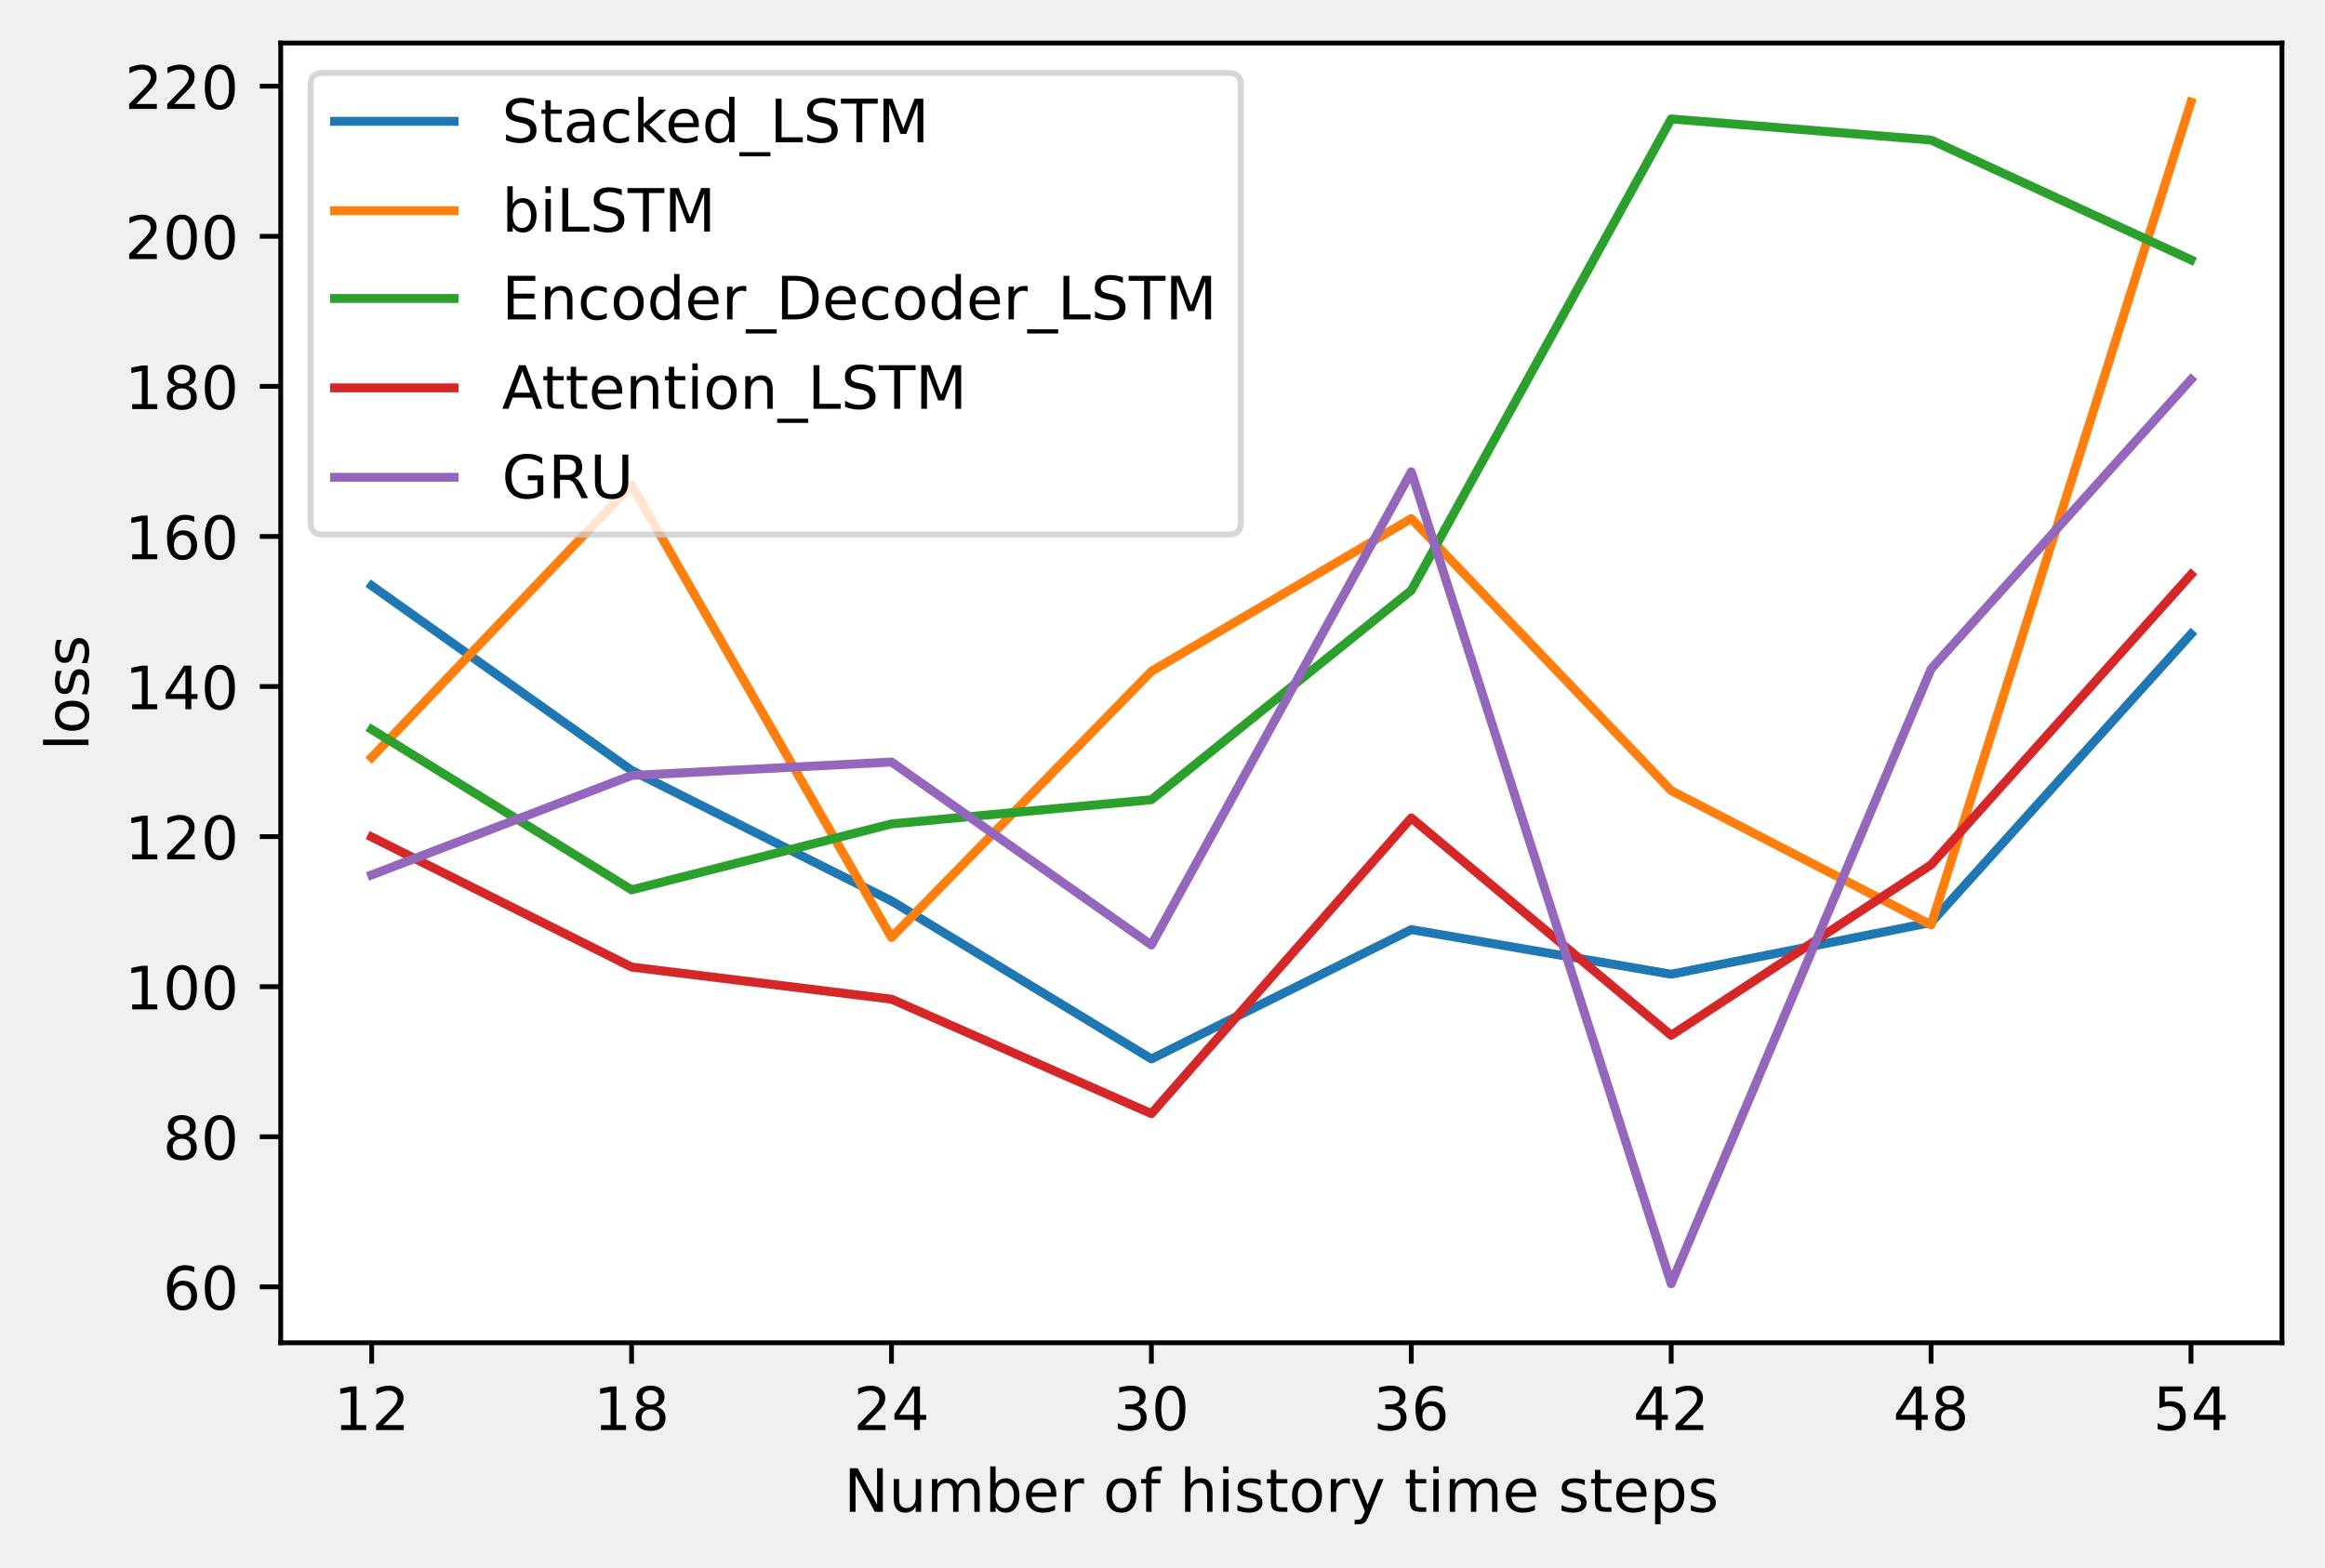
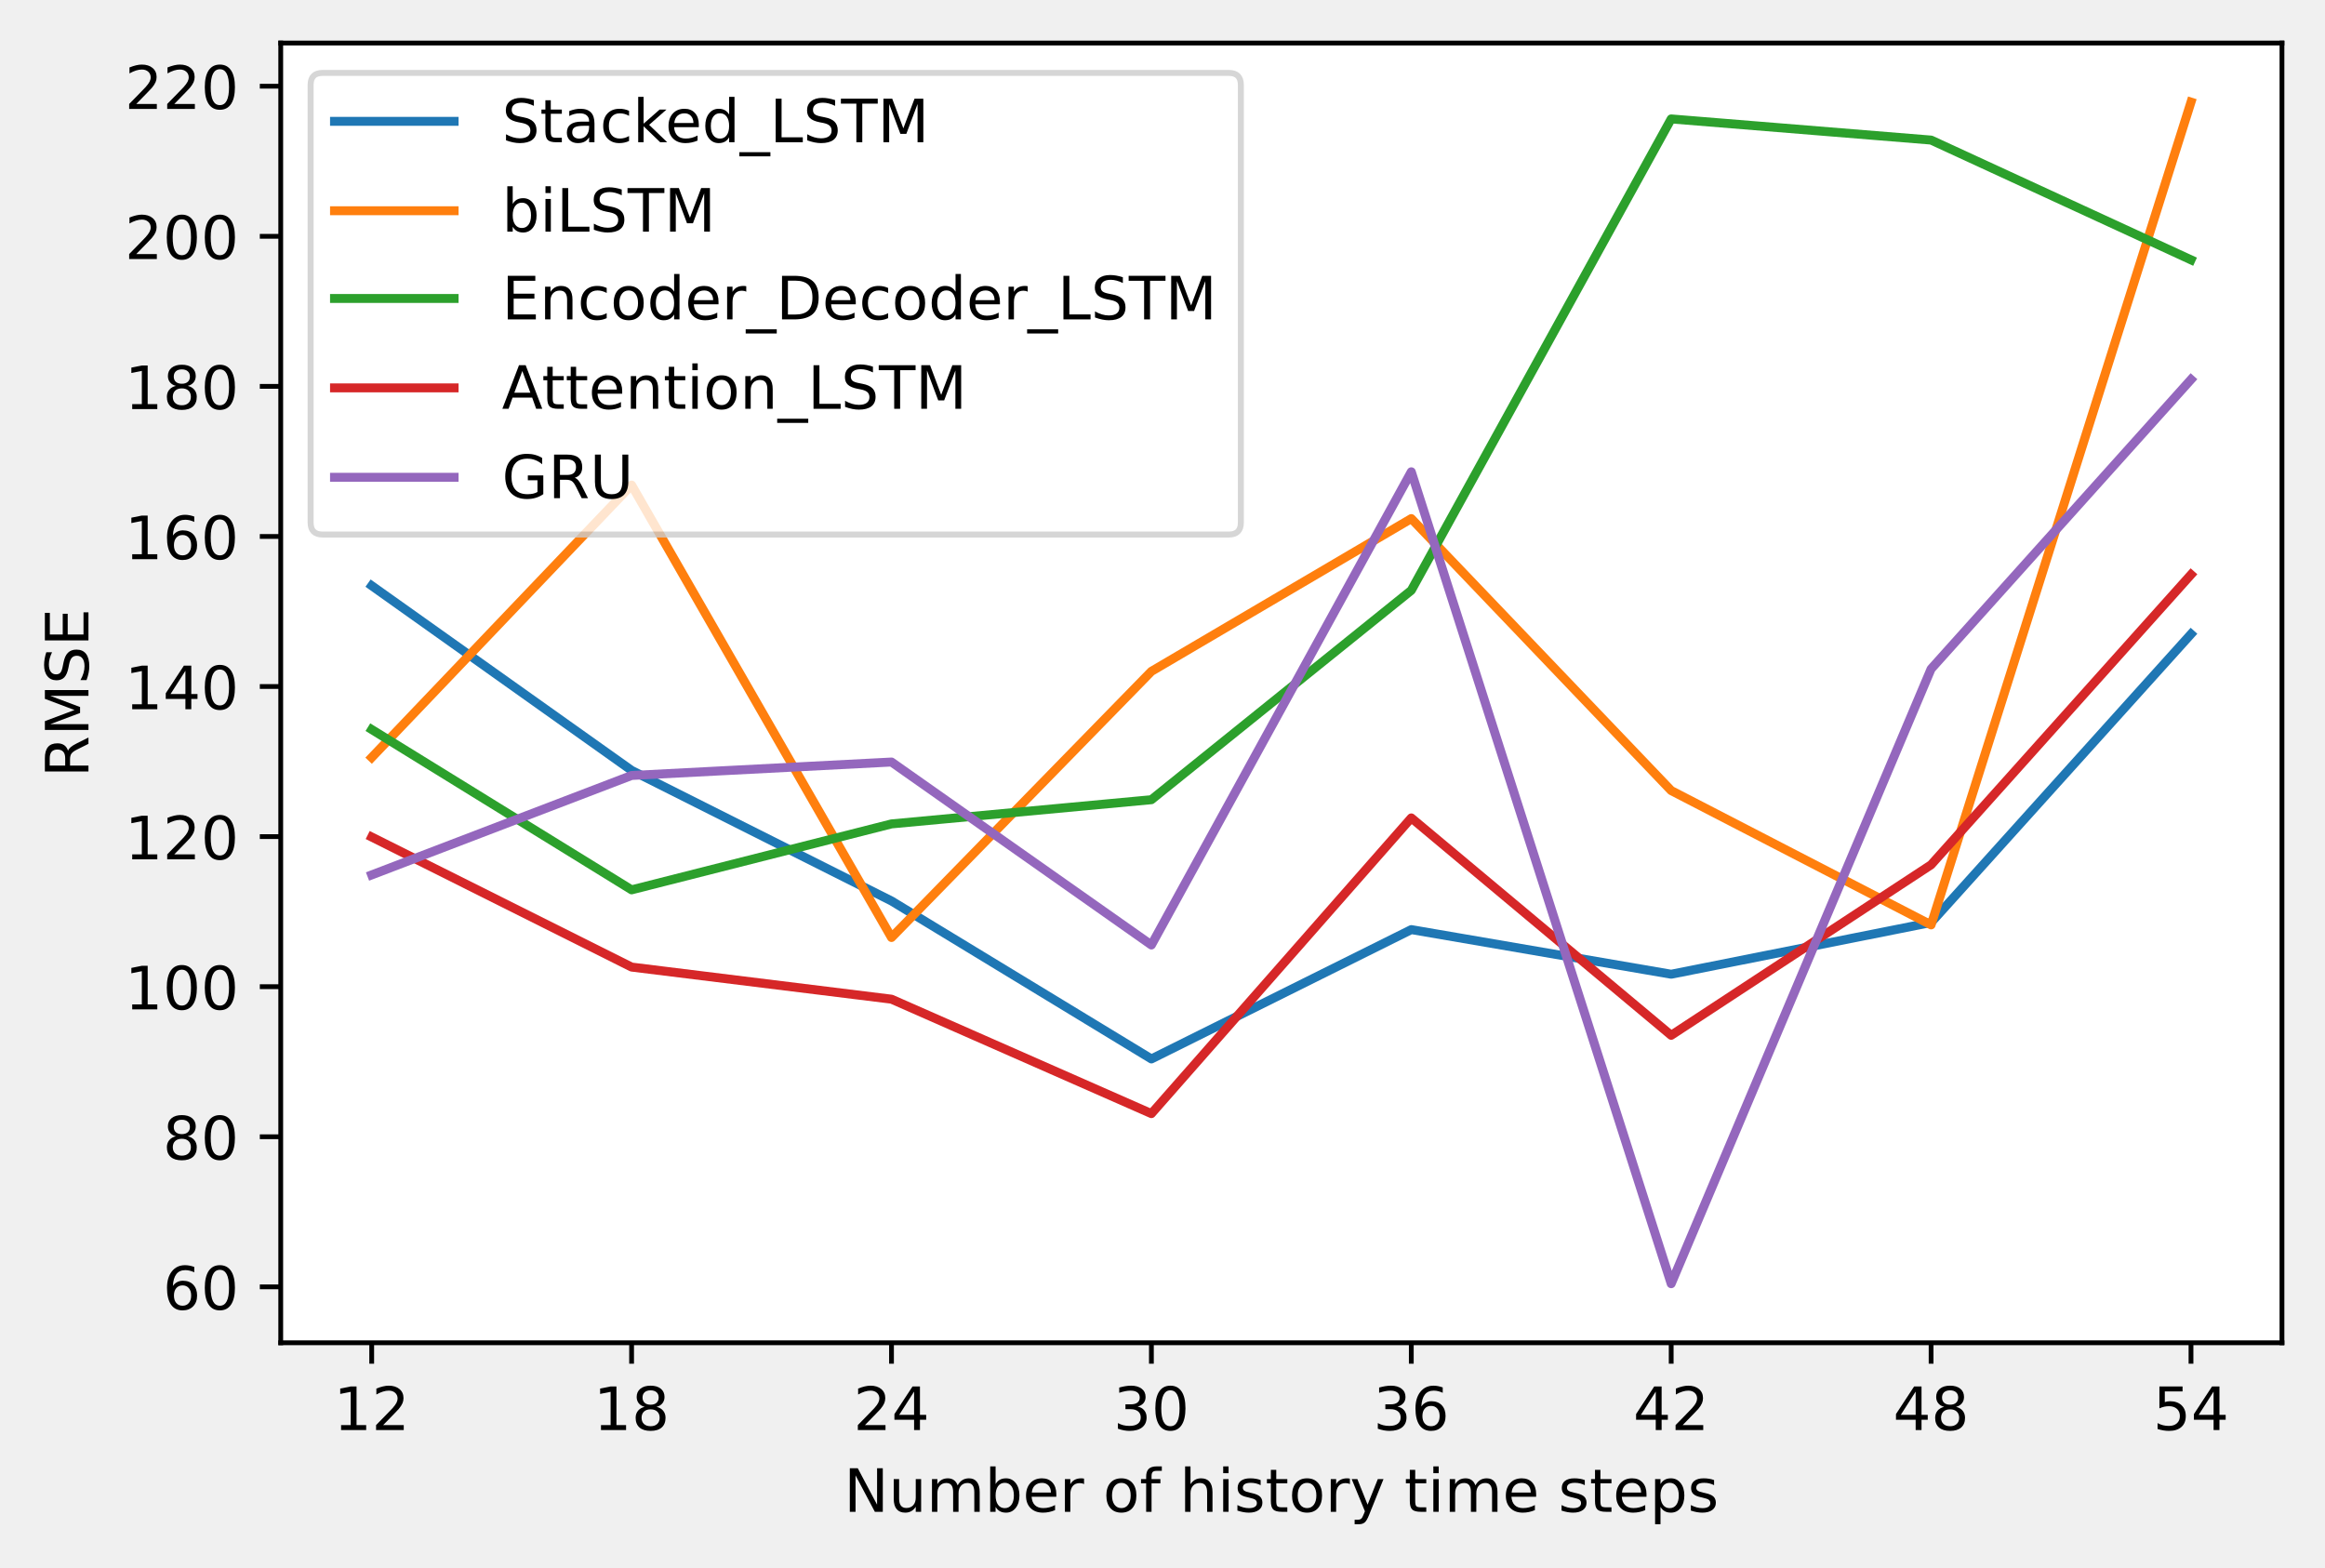
<svg xmlns="http://www.w3.org/2000/svg" xmlns:xlink="http://www.w3.org/1999/xlink" width="388.966pt" height="262.196pt" viewBox="0 0 388.966 262.196" version="1.1">
  <defs>
    <style type="text/css">*{stroke-linejoin: round; stroke-linecap: butt}</style>
  </defs>
  <g id="figure_1">
    <g id="patch_1">
      <path d="M -0 262.196  L 388.966 262.196  L 388.966 0  L -0 0  L -0 262.196  z " style="fill: none" />
    </g>
    <g id="axes_1">
      <g id="patch_2">
        <path d="M 46.966 224.64  L 381.766 224.64  L 381.766 7.2  L 46.966 7.2  z " style="fill: #ffffff" />
      </g>
      <g id="matplotlib.axis_1">
        <g id="xtick_1">
          <g id="line2d_1">
            <defs>
-               <path id="mcd413d8e1f" d="M 0 0  L 0 3.5  " style="stroke: #000000; stroke-width: 0.8" />
-             </defs>
-             <g>
-               <use xlink:href="#mcd413d8e1f" x="62.184" y="224.64" style="stroke: #000000; stroke-width: 0.8" />
+               <path id="m4ae11ac470" d="M 0 0  L 0 3.5  " style="stroke: #000000; stroke-width: 0.8" />
+             </defs>
+             <g>
+               <use xlink:href="#m4ae11ac470" x="62.184" y="224.64" style="stroke: #000000; stroke-width: 0.8" />
            </g>
          </g>
          <g id="text_1">
            <g transform="translate(55.82131 239.2384) scale(0.1 -0.1)">
              <defs>
                <path id="DejaVuSans-31" d="M 794 531  L 1825 531  L 1825 4091  L 703 3866  L 703 4441  L 1819 4666  L 2450 4666  L 2450 531  L 3481 531  L 3481 0  L 794 0  L 794 531  z " transform="scale(0.015625)" />
                <path id="DejaVuSans-32" d="M 1228 531  L 3431 531  L 3431 0  L 469 0  L 469 531  Q 828 903 1448 1529  Q 2069 2156 2228 2338  Q 2531 2678 2651 2914  Q 2772 3150 2772 3378  Q 2772 3750 2511 3984  Q 2250 4219 1831 4219  Q 1534 4219 1204 4116  Q 875 4013 500 3803  L 500 4441  Q 881 4594 1212 4672  Q 1544 4750 1819 4750  Q 2544 4750 2975 4387  Q 3406 4025 3406 3419  Q 3406 3131 3298 2873  Q 3191 2616 2906 2266  Q 2828 2175 2409 1742  Q 1991 1309 1228 531  z " transform="scale(0.015625)" />
              </defs>
              <use xlink:href="#DejaVuSans-31" />
              <use xlink:href="#DejaVuSans-32" x="63.623" />
            </g>
          </g>
        </g>
        <g id="xtick_2">
          <g id="line2d_2">
            <g>
-               <use xlink:href="#mcd413d8e1f" x="105.664" y="224.64" style="stroke: #000000; stroke-width: 0.8" />
+               <use xlink:href="#m4ae11ac470" x="105.664" y="224.64" style="stroke: #000000; stroke-width: 0.8" />
            </g>
          </g>
          <g id="text_2">
            <g transform="translate(99.30183 239.2384) scale(0.1 -0.1)">
              <defs>
                <path id="DejaVuSans-38" d="M 2034 2216  Q 1584 2216 1326 1975  Q 1069 1734 1069 1313  Q 1069 891 1326 650  Q 1584 409 2034 409  Q 2484 409 2743 651  Q 3003 894 3003 1313  Q 3003 1734 2745 1975  Q 2488 2216 2034 2216  z M 1403 2484  Q 997 2584 770 2862  Q 544 3141 544 3541  Q 544 4100 942 4425  Q 1341 4750 2034 4750  Q 2731 4750 3128 4425  Q 3525 4100 3525 3541  Q 3525 3141 3298 2862  Q 3072 2584 2669 2484  Q 3125 2378 3379 2068  Q 3634 1759 3634 1313  Q 3634 634 3220 271  Q 2806 -91 2034 -91  Q 1263 -91 848 271  Q 434 634 434 1313  Q 434 1759 690 2068  Q 947 2378 1403 2484  z M 1172 3481  Q 1172 3119 1398 2916  Q 1625 2713 2034 2713  Q 2441 2713 2670 2916  Q 2900 3119 2900 3481  Q 2900 3844 2670 4047  Q 2441 4250 2034 4250  Q 1625 4250 1398 4047  Q 1172 3844 1172 3481  z " transform="scale(0.015625)" />
              </defs>
              <use xlink:href="#DejaVuSans-31" />
              <use xlink:href="#DejaVuSans-38" x="63.623" />
            </g>
          </g>
        </g>
        <g id="xtick_3">
          <g id="line2d_3">
            <g>
-               <use xlink:href="#mcd413d8e1f" x="149.145" y="224.64" style="stroke: #000000; stroke-width: 0.8" />
+               <use xlink:href="#m4ae11ac470" x="149.145" y="224.64" style="stroke: #000000; stroke-width: 0.8" />
            </g>
          </g>
          <g id="text_3">
            <g transform="translate(142.7823 239.2384) scale(0.1 -0.1)">
              <defs>
                <path id="DejaVuSans-34" d="M 2419 4116  L 825 1625  L 2419 1625  L 2419 4116  z M 2253 4666  L 3047 4666  L 3047 1625  L 3713 1625  L 3713 1100  L 3047 1100  L 3047 0  L 2419 0  L 2419 1100  L 313 1100  L 313 1709  L 2253 4666  z " transform="scale(0.015625)" />
              </defs>
              <use xlink:href="#DejaVuSans-32" />
              <use xlink:href="#DejaVuSans-34" x="63.623" />
            </g>
          </g>
        </g>
        <g id="xtick_4">
          <g id="line2d_4">
            <g>
-               <use xlink:href="#mcd413d8e1f" x="192.625" y="224.64" style="stroke: #000000; stroke-width: 0.8" />
+               <use xlink:href="#m4ae11ac470" x="192.625" y="224.64" style="stroke: #000000; stroke-width: 0.8" />
            </g>
          </g>
          <g id="text_4">
            <g transform="translate(186.2629 239.2384) scale(0.1 -0.1)">
              <defs>
                <path id="DejaVuSans-33" d="M 2597 2516  Q 3050 2419 3304 2112  Q 3559 1806 3559 1356  Q 3559 666 3084 287  Q 2609 -91 1734 -91  Q 1441 -91 1130 -33  Q 819 25 488 141  L 488 750  Q 750 597 1062 519  Q 1375 441 1716 441  Q 2309 441 2620 675  Q 2931 909 2931 1356  Q 2931 1769 2642 2001  Q 2353 2234 1838 2234  L 1294 2234  L 1294 2753  L 1863 2753  Q 2328 2753 2575 2939  Q 2822 3125 2822 3475  Q 2822 3834 2567 4026  Q 2313 4219 1838 4219  Q 1578 4219 1281 4162  Q 984 4106 628 3988  L 628 4550  Q 988 4650 1302 4700  Q 1616 4750 1894 4750  Q 2613 4750 3031 4423  Q 3450 4097 3450 3541  Q 3450 3153 3228 2886  Q 3006 2619 2597 2516  z " transform="scale(0.015625)" />
                <path id="DejaVuSans-30" d="M 2034 4250  Q 1547 4250 1301 3770  Q 1056 3291 1056 2328  Q 1056 1369 1301 889  Q 1547 409 2034 409  Q 2525 409 2770 889  Q 3016 1369 3016 2328  Q 3016 3291 2770 3770  Q 2525 4250 2034 4250  z M 2034 4750  Q 2819 4750 3233 4129  Q 3647 3509 3647 2328  Q 3647 1150 3233 529  Q 2819 -91 2034 -91  Q 1250 -91 836 529  Q 422 1150 422 2328  Q 422 3509 836 4129  Q 1250 4750 2034 4750  z " transform="scale(0.015625)" />
              </defs>
              <use xlink:href="#DejaVuSans-33" />
              <use xlink:href="#DejaVuSans-30" x="63.623" />
            </g>
          </g>
        </g>
        <g id="xtick_5">
          <g id="line2d_5">
            <g>
-               <use xlink:href="#mcd413d8e1f" x="236.106" y="224.64" style="stroke: #000000; stroke-width: 0.8" />
+               <use xlink:href="#m4ae11ac470" x="236.106" y="224.64" style="stroke: #000000; stroke-width: 0.8" />
            </g>
          </g>
          <g id="text_5">
            <g transform="translate(229.7434 239.2384) scale(0.1 -0.1)">
              <defs>
                <path id="DejaVuSans-36" d="M 2113 2584  Q 1688 2584 1439 2293  Q 1191 2003 1191 1497  Q 1191 994 1439 701  Q 1688 409 2113 409  Q 2538 409 2786 701  Q 3034 994 3034 1497  Q 3034 2003 2786 2293  Q 2538 2584 2113 2584  z M 3366 4563  L 3366 3988  Q 3128 4100 2886 4159  Q 2644 4219 2406 4219  Q 1781 4219 1451 3797  Q 1122 3375 1075 2522  Q 1259 2794 1537 2939  Q 1816 3084 2150 3084  Q 2853 3084 3261 2657  Q 3669 2231 3669 1497  Q 3669 778 3244 343  Q 2819 -91 2113 -91  Q 1303 -91 875 529  Q 447 1150 447 2328  Q 447 3434 972 4092  Q 1497 4750 2381 4750  Q 2619 4750 2861 4703  Q 3103 4656 3366 4563  z " transform="scale(0.015625)" />
              </defs>
              <use xlink:href="#DejaVuSans-33" />
              <use xlink:href="#DejaVuSans-36" x="63.623" />
            </g>
          </g>
        </g>
        <g id="xtick_6">
          <g id="line2d_6">
            <g>
-               <use xlink:href="#mcd413d8e1f" x="279.586" y="224.64" style="stroke: #000000; stroke-width: 0.8" />
+               <use xlink:href="#m4ae11ac470" x="279.586" y="224.64" style="stroke: #000000; stroke-width: 0.8" />
            </g>
          </g>
          <g id="text_6">
            <g transform="translate(273.2239 239.2384) scale(0.1 -0.1)">
              <use xlink:href="#DejaVuSans-34" />
              <use xlink:href="#DejaVuSans-32" x="63.623" />
            </g>
          </g>
        </g>
        <g id="xtick_7">
          <g id="line2d_7">
            <g>
-               <use xlink:href="#mcd413d8e1f" x="323.067" y="224.64" style="stroke: #000000; stroke-width: 0.8" />
+               <use xlink:href="#m4ae11ac470" x="323.067" y="224.64" style="stroke: #000000; stroke-width: 0.8" />
            </g>
          </g>
          <g id="text_7">
            <g transform="translate(316.7044 239.2384) scale(0.1 -0.1)">
              <use xlink:href="#DejaVuSans-34" />
              <use xlink:href="#DejaVuSans-38" x="63.623" />
            </g>
          </g>
        </g>
        <g id="xtick_8">
          <g id="line2d_8">
            <g>
-               <use xlink:href="#mcd413d8e1f" x="366.547" y="224.64" style="stroke: #000000; stroke-width: 0.8" />
+               <use xlink:href="#m4ae11ac470" x="366.547" y="224.64" style="stroke: #000000; stroke-width: 0.8" />
            </g>
          </g>
          <g id="text_8">
            <g transform="translate(360.1849 239.2384) scale(0.1 -0.1)">
              <defs>
                <path id="DejaVuSans-35" d="M 691 4666  L 3169 4666  L 3169 4134  L 1269 4134  L 1269 2991  Q 1406 3038 1543 3061  Q 1681 3084 1819 3084  Q 2600 3084 3056 2656  Q 3513 2228 3513 1497  Q 3513 744 3044 326  Q 2575 -91 1722 -91  Q 1428 -91 1123 -41  Q 819 9 494 109  L 494 744  Q 775 591 1075 516  Q 1375 441 1709 441  Q 2250 441 2565 725  Q 2881 1009 2881 1497  Q 2881 1984 2565 2268  Q 2250 2553 1709 2553  Q 1456 2553 1204 2497  Q 953 2441 691 2322  L 691 4666  z " transform="scale(0.015625)" />
              </defs>
              <use xlink:href="#DejaVuSans-35" />
              <use xlink:href="#DejaVuSans-34" x="63.623" />
            </g>
          </g>
        </g>
        <g id="text_9">
          <g transform="translate(141.1906 252.9166) scale(0.1 -0.1)">
            <defs>
              <path id="DejaVuSans-4e" d="M 628 4666  L 1478 4666  L 3547 763  L 3547 4666  L 4159 4666  L 4159 0  L 3309 0  L 1241 3903  L 1241 0  L 628 0  L 628 4666  z " transform="scale(0.015625)" />
              <path id="DejaVuSans-75" d="M 544 1381  L 544 3500  L 1119 3500  L 1119 1403  Q 1119 906 1312 657  Q 1506 409 1894 409  Q 2359 409 2629 706  Q 2900 1003 2900 1516  L 2900 3500  L 3475 3500  L 3475 0  L 2900 0  L 2900 538  Q 2691 219 2414 64  Q 2138 -91 1772 -91  Q 1169 -91 856 284  Q 544 659 544 1381  z M 1991 3584  L 1991 3584  z " transform="scale(0.015625)" />
              <path id="DejaVuSans-6d" d="M 3328 2828  Q 3544 3216 3844 3400  Q 4144 3584 4550 3584  Q 5097 3584 5394 3201  Q 5691 2819 5691 2113  L 5691 0  L 5113 0  L 5113 2094  Q 5113 2597 4934 2840  Q 4756 3084 4391 3084  Q 3944 3084 3684 2787  Q 3425 2491 3425 1978  L 3425 0  L 2847 0  L 2847 2094  Q 2847 2600 2669 2842  Q 2491 3084 2119 3084  Q 1678 3084 1418 2786  Q 1159 2488 1159 1978  L 1159 0  L 581 0  L 581 3500  L 1159 3500  L 1159 2956  Q 1356 3278 1631 3431  Q 1906 3584 2284 3584  Q 2666 3584 2933 3390  Q 3200 3197 3328 2828  z " transform="scale(0.015625)" />
              <path id="DejaVuSans-62" d="M 3116 1747  Q 3116 2381 2855 2742  Q 2594 3103 2138 3103  Q 1681 3103 1420 2742  Q 1159 2381 1159 1747  Q 1159 1113 1420 752  Q 1681 391 2138 391  Q 2594 391 2855 752  Q 3116 1113 3116 1747  z M 1159 2969  Q 1341 3281 1617 3432  Q 1894 3584 2278 3584  Q 2916 3584 3314 3078  Q 3713 2572 3713 1747  Q 3713 922 3314 415  Q 2916 -91 2278 -91  Q 1894 -91 1617 61  Q 1341 213 1159 525  L 1159 0  L 581 0  L 581 4863  L 1159 4863  L 1159 2969  z " transform="scale(0.015625)" />
              <path id="DejaVuSans-65" d="M 3597 1894  L 3597 1613  L 953 1613  Q 991 1019 1311 708  Q 1631 397 2203 397  Q 2534 397 2845 478  Q 3156 559 3463 722  L 3463 178  Q 3153 47 2828 -22  Q 2503 -91 2169 -91  Q 1331 -91 842 396  Q 353 884 353 1716  Q 353 2575 817 3079  Q 1281 3584 2069 3584  Q 2775 3584 3186 3129  Q 3597 2675 3597 1894  z M 3022 2063  Q 3016 2534 2758 2815  Q 2500 3097 2075 3097  Q 1594 3097 1305 2825  Q 1016 2553 972 2059  L 3022 2063  z " transform="scale(0.015625)" />
              <path id="DejaVuSans-72" d="M 2631 2963  Q 2534 3019 2420 3045  Q 2306 3072 2169 3072  Q 1681 3072 1420 2755  Q 1159 2438 1159 1844  L 1159 0  L 581 0  L 581 3500  L 1159 3500  L 1159 2956  Q 1341 3275 1631 3429  Q 1922 3584 2338 3584  Q 2397 3584 2469 3576  Q 2541 3569 2628 3553  L 2631 2963  z " transform="scale(0.015625)" />
              <path id="DejaVuSans-20" transform="scale(0.015625)" />
              <path id="DejaVuSans-6f" d="M 1959 3097  Q 1497 3097 1228 2736  Q 959 2375 959 1747  Q 959 1119 1226 758  Q 1494 397 1959 397  Q 2419 397 2687 759  Q 2956 1122 2956 1747  Q 2956 2369 2687 2733  Q 2419 3097 1959 3097  z M 1959 3584  Q 2709 3584 3137 3096  Q 3566 2609 3566 1747  Q 3566 888 3137 398  Q 2709 -91 1959 -91  Q 1206 -91 779 398  Q 353 888 353 1747  Q 353 2609 779 3096  Q 1206 3584 1959 3584  z " transform="scale(0.015625)" />
              <path id="DejaVuSans-66" d="M 2375 4863  L 2375 4384  L 1825 4384  Q 1516 4384 1395 4259  Q 1275 4134 1275 3809  L 1275 3500  L 2222 3500  L 2222 3053  L 1275 3053  L 1275 0  L 697 0  L 697 3053  L 147 3053  L 147 3500  L 697 3500  L 697 3744  Q 697 4328 969 4595  Q 1241 4863 1831 4863  L 2375 4863  z " transform="scale(0.015625)" />
              <path id="DejaVuSans-68" d="M 3513 2113  L 3513 0  L 2938 0  L 2938 2094  Q 2938 2591 2744 2837  Q 2550 3084 2163 3084  Q 1697 3084 1428 2787  Q 1159 2491 1159 1978  L 1159 0  L 581 0  L 581 4863  L 1159 4863  L 1159 2956  Q 1366 3272 1645 3428  Q 1925 3584 2291 3584  Q 2894 3584 3203 3211  Q 3513 2838 3513 2113  z " transform="scale(0.015625)" />
              <path id="DejaVuSans-69" d="M 603 3500  L 1178 3500  L 1178 0  L 603 0  L 603 3500  z M 603 4863  L 1178 4863  L 1178 4134  L 603 4134  L 603 4863  z " transform="scale(0.015625)" />
              <path id="DejaVuSans-73" d="M 2834 3397  L 2834 2853  Q 2591 2978 2328 3040  Q 2066 3103 1784 3103  Q 1356 3103 1142 2972  Q 928 2841 928 2578  Q 928 2378 1081 2264  Q 1234 2150 1697 2047  L 1894 2003  Q 2506 1872 2764 1633  Q 3022 1394 3022 966  Q 3022 478 2636 193  Q 2250 -91 1575 -91  Q 1294 -91 989 -36  Q 684 19 347 128  L 347 722  Q 666 556 975 473  Q 1284 391 1588 391  Q 1994 391 2212 530  Q 2431 669 2431 922  Q 2431 1156 2273 1281  Q 2116 1406 1581 1522  L 1381 1569  Q 847 1681 609 1914  Q 372 2147 372 2553  Q 372 3047 722 3315  Q 1072 3584 1716 3584  Q 2034 3584 2315 3537  Q 2597 3491 2834 3397  z " transform="scale(0.015625)" />
              <path id="DejaVuSans-74" d="M 1172 4494  L 1172 3500  L 2356 3500  L 2356 3053  L 1172 3053  L 1172 1153  Q 1172 725 1289 603  Q 1406 481 1766 481  L 2356 481  L 2356 0  L 1766 0  Q 1100 0 847 248  Q 594 497 594 1153  L 594 3053  L 172 3053  L 172 3500  L 594 3500  L 594 4494  L 1172 4494  z " transform="scale(0.015625)" />
              <path id="DejaVuSans-79" d="M 2059 -325  Q 1816 -950 1584 -1140  Q 1353 -1331 966 -1331  L 506 -1331  L 506 -850  L 844 -850  Q 1081 -850 1212 -737  Q 1344 -625 1503 -206  L 1606 56  L 191 3500  L 800 3500  L 1894 763  L 2988 3500  L 3597 3500  L 2059 -325  z " transform="scale(0.015625)" />
              <path id="DejaVuSans-70" d="M 1159 525  L 1159 -1331  L 581 -1331  L 581 3500  L 1159 3500  L 1159 2969  Q 1341 3281 1617 3432  Q 1894 3584 2278 3584  Q 2916 3584 3314 3078  Q 3713 2572 3713 1747  Q 3713 922 3314 415  Q 2916 -91 2278 -91  Q 1894 -91 1617 61  Q 1341 213 1159 525  z M 3116 1747  Q 3116 2381 2855 2742  Q 2594 3103 2138 3103  Q 1681 3103 1420 2742  Q 1159 2381 1159 1747  Q 1159 1113 1420 752  Q 1681 391 2138 391  Q 2594 391 2855 752  Q 3116 1113 3116 1747  z " transform="scale(0.015625)" />
            </defs>
            <use xlink:href="#DejaVuSans-4e" />
            <use xlink:href="#DejaVuSans-75" x="74.805" />
            <use xlink:href="#DejaVuSans-6d" x="138.184" />
            <use xlink:href="#DejaVuSans-62" x="235.596" />
            <use xlink:href="#DejaVuSans-65" x="299.072" />
            <use xlink:href="#DejaVuSans-72" x="360.596" />
            <use xlink:href="#DejaVuSans-20" x="401.709" />
            <use xlink:href="#DejaVuSans-6f" x="433.496" />
            <use xlink:href="#DejaVuSans-66" x="494.678" />
            <use xlink:href="#DejaVuSans-20" x="529.883" />
            <use xlink:href="#DejaVuSans-68" x="561.67" />
            <use xlink:href="#DejaVuSans-69" x="625.049" />
            <use xlink:href="#DejaVuSans-73" x="652.832" />
            <use xlink:href="#DejaVuSans-74" x="704.932" />
            <use xlink:href="#DejaVuSans-6f" x="744.141" />
            <use xlink:href="#DejaVuSans-72" x="805.322" />
            <use xlink:href="#DejaVuSans-79" x="846.436" />
            <use xlink:href="#DejaVuSans-20" x="905.615" />
            <use xlink:href="#DejaVuSans-74" x="937.402" />
            <use xlink:href="#DejaVuSans-69" x="976.611" />
            <use xlink:href="#DejaVuSans-6d" x="1004.395" />
            <use xlink:href="#DejaVuSans-65" x="1101.807" />
            <use xlink:href="#DejaVuSans-20" x="1163.33" />
            <use xlink:href="#DejaVuSans-73" x="1195.117" />
            <use xlink:href="#DejaVuSans-74" x="1247.217" />
            <use xlink:href="#DejaVuSans-65" x="1286.426" />
            <use xlink:href="#DejaVuSans-70" x="1347.949" />
            <use xlink:href="#DejaVuSans-73" x="1411.426" />
          </g>
        </g>
      </g>
      <g id="matplotlib.axis_2">
        <g id="ytick_1">
          <g id="line2d_9">
            <defs>
-               <path id="m02a5e740a5" d="M 0 0  L -3.5 0  " style="stroke: #000000; stroke-width: 0.8" />
-             </defs>
-             <g>
-               <use xlink:href="#m02a5e740a5" x="46.966" y="215.281" style="stroke: #000000; stroke-width: 0.8" />
+               <path id="m740cf6750a" d="M 0 0  L -3.5 0  " style="stroke: #000000; stroke-width: 0.8" />
+             </defs>
+             <g>
+               <use xlink:href="#m740cf6750a" x="46.966" y="215.281" style="stroke: #000000; stroke-width: 0.8" />
            </g>
          </g>
          <g id="text_10">
            <g transform="translate(27.24063 219.0799) scale(0.1 -0.1)">
              <use xlink:href="#DejaVuSans-36" />
              <use xlink:href="#DejaVuSans-30" x="63.623" />
            </g>
          </g>
        </g>
        <g id="ytick_2">
          <g id="line2d_10">
            <g>
-               <use xlink:href="#m02a5e740a5" x="46.966" y="190.174" style="stroke: #000000; stroke-width: 0.8" />
+               <use xlink:href="#m740cf6750a" x="46.966" y="190.174" style="stroke: #000000; stroke-width: 0.8" />
            </g>
          </g>
          <g id="text_11">
            <g transform="translate(27.24063 193.9729) scale(0.1 -0.1)">
              <use xlink:href="#DejaVuSans-38" />
              <use xlink:href="#DejaVuSans-30" x="63.623" />
            </g>
          </g>
        </g>
        <g id="ytick_3">
          <g id="line2d_11">
            <g>
-               <use xlink:href="#m02a5e740a5" x="46.966" y="165.067" style="stroke: #000000; stroke-width: 0.8" />
+               <use xlink:href="#m740cf6750a" x="46.966" y="165.067" style="stroke: #000000; stroke-width: 0.8" />
            </g>
          </g>
          <g id="text_12">
            <g transform="translate(20.87813 168.8659) scale(0.1 -0.1)">
              <use xlink:href="#DejaVuSans-31" />
              <use xlink:href="#DejaVuSans-30" x="63.623" />
              <use xlink:href="#DejaVuSans-30" x="127.246" />
            </g>
          </g>
        </g>
        <g id="ytick_4">
          <g id="line2d_12">
            <g>
-               <use xlink:href="#m02a5e740a5" x="46.966" y="139.96" style="stroke: #000000; stroke-width: 0.8" />
+               <use xlink:href="#m740cf6750a" x="46.966" y="139.96" style="stroke: #000000; stroke-width: 0.8" />
            </g>
          </g>
          <g id="text_13">
            <g transform="translate(20.87813 143.759) scale(0.1 -0.1)">
              <use xlink:href="#DejaVuSans-31" />
              <use xlink:href="#DejaVuSans-32" x="63.623" />
              <use xlink:href="#DejaVuSans-30" x="127.246" />
            </g>
          </g>
        </g>
        <g id="ytick_5">
          <g id="line2d_13">
            <g>
-               <use xlink:href="#m02a5e740a5" x="46.966" y="114.853" style="stroke: #000000; stroke-width: 0.8" />
+               <use xlink:href="#m740cf6750a" x="46.966" y="114.853" style="stroke: #000000; stroke-width: 0.8" />
            </g>
          </g>
          <g id="text_14">
            <g transform="translate(20.87813 118.652) scale(0.1 -0.1)">
              <use xlink:href="#DejaVuSans-31" />
              <use xlink:href="#DejaVuSans-34" x="63.623" />
              <use xlink:href="#DejaVuSans-30" x="127.246" />
            </g>
          </g>
        </g>
        <g id="ytick_6">
          <g id="line2d_14">
            <g>
-               <use xlink:href="#m02a5e740a5" x="46.966" y="89.746" style="stroke: #000000; stroke-width: 0.8" />
+               <use xlink:href="#m740cf6750a" x="46.966" y="89.746" style="stroke: #000000; stroke-width: 0.8" />
            </g>
          </g>
          <g id="text_15">
            <g transform="translate(20.87813 93.54495) scale(0.1 -0.1)">
              <use xlink:href="#DejaVuSans-31" />
              <use xlink:href="#DejaVuSans-36" x="63.623" />
              <use xlink:href="#DejaVuSans-30" x="127.246" />
            </g>
          </g>
        </g>
        <g id="ytick_7">
          <g id="line2d_15">
            <g>
-               <use xlink:href="#m02a5e740a5" x="46.966" y="64.639" style="stroke: #000000; stroke-width: 0.8" />
+               <use xlink:href="#m740cf6750a" x="46.966" y="64.639" style="stroke: #000000; stroke-width: 0.8" />
            </g>
          </g>
          <g id="text_16">
            <g transform="translate(20.87813 68.43796) scale(0.1 -0.1)">
              <use xlink:href="#DejaVuSans-31" />
              <use xlink:href="#DejaVuSans-38" x="63.623" />
              <use xlink:href="#DejaVuSans-30" x="127.246" />
            </g>
          </g>
        </g>
        <g id="ytick_8">
          <g id="line2d_16">
            <g>
-               <use xlink:href="#m02a5e740a5" x="46.966" y="39.532" style="stroke: #000000; stroke-width: 0.8" />
+               <use xlink:href="#m740cf6750a" x="46.966" y="39.532" style="stroke: #000000; stroke-width: 0.8" />
            </g>
          </g>
          <g id="text_17">
            <g transform="translate(20.87813 43.33096) scale(0.1 -0.1)">
              <use xlink:href="#DejaVuSans-32" />
              <use xlink:href="#DejaVuSans-30" x="63.623" />
              <use xlink:href="#DejaVuSans-30" x="127.246" />
            </g>
          </g>
        </g>
        <g id="ytick_9">
          <g id="line2d_17">
            <g>
-               <use xlink:href="#m02a5e740a5" x="46.966" y="14.425" style="stroke: #000000; stroke-width: 0.8" />
+               <use xlink:href="#m740cf6750a" x="46.966" y="14.425" style="stroke: #000000; stroke-width: 0.8" />
            </g>
          </g>
          <g id="text_18">
            <g transform="translate(20.87813 18.22396) scale(0.1 -0.1)">
              <use xlink:href="#DejaVuSans-32" />
              <use xlink:href="#DejaVuSans-32" x="63.623" />
              <use xlink:href="#DejaVuSans-30" x="127.246" />
            </g>
          </g>
        </g>
        <g id="text_19">
-           <g transform="translate(14.79844 125.5778) rotate(-90) scale(0.1 -0.1)">
-             <defs>
-               <path id="DejaVuSans-6c" d="M 603 4863  L 1178 4863  L 1178 0  L 603 0  L 603 4863  z " transform="scale(0.015625)" />
-             </defs>
-             <use xlink:href="#DejaVuSans-6c" />
-             <use xlink:href="#DejaVuSans-6f" x="27.783" />
-             <use xlink:href="#DejaVuSans-73" x="88.965" />
-             <use xlink:href="#DejaVuSans-73" x="141.064" />
+           <g transform="translate(14.79844 130.0419) rotate(-90) scale(0.1 -0.1)">
+             <defs>
+               <path id="DejaVuSans-52" d="M 2841 2188  Q 3044 2119 3236 1894  Q 3428 1669 3622 1275  L 4263 0  L 3584 0  L 2988 1197  Q 2756 1666 2539 1819  Q 2322 1972 1947 1972  L 1259 1972  L 1259 0  L 628 0  L 628 4666  L 2053 4666  Q 2853 4666 3247 4331  Q 3641 3997 3641 3322  Q 3641 2881 3436 2590  Q 3231 2300 2841 2188  z M 1259 4147  L 1259 2491  L 2053 2491  Q 2509 2491 2742 2702  Q 2975 2913 2975 3322  Q 2975 3731 2742 3939  Q 2509 4147 2053 4147  L 1259 4147  z " transform="scale(0.015625)" />
+               <path id="DejaVuSans-4d" d="M 628 4666  L 1569 4666  L 2759 1491  L 3956 4666  L 4897 4666  L 4897 0  L 4281 0  L 4281 4097  L 3078 897  L 2444 897  L 1241 4097  L 1241 0  L 628 0  L 628 4666  z " transform="scale(0.015625)" />
+               <path id="DejaVuSans-53" d="M 3425 4513  L 3425 3897  Q 3066 4069 2747 4153  Q 2428 4238 2131 4238  Q 1616 4238 1336 4038  Q 1056 3838 1056 3469  Q 1056 3159 1242 3001  Q 1428 2844 1947 2747  L 2328 2669  Q 3034 2534 3370 2195  Q 3706 1856 3706 1288  Q 3706 609 3251 259  Q 2797 -91 1919 -91  Q 1588 -91 1214 -16  Q 841 59 441 206  L 441 856  Q 825 641 1194 531  Q 1563 422 1919 422  Q 2459 422 2753 634  Q 3047 847 3047 1241  Q 3047 1584 2836 1778  Q 2625 1972 2144 2069  L 1759 2144  Q 1053 2284 737 2584  Q 422 2884 422 3419  Q 422 4038 858 4394  Q 1294 4750 2059 4750  Q 2388 4750 2728 4690  Q 3069 4631 3425 4513  z " transform="scale(0.015625)" />
+               <path id="DejaVuSans-45" d="M 628 4666  L 3578 4666  L 3578 4134  L 1259 4134  L 1259 2753  L 3481 2753  L 3481 2222  L 1259 2222  L 1259 531  L 3634 531  L 3634 0  L 628 0  L 628 4666  z " transform="scale(0.015625)" />
+             </defs>
+             <use xlink:href="#DejaVuSans-52" />
+             <use xlink:href="#DejaVuSans-4d" x="69.482" />
+             <use xlink:href="#DejaVuSans-53" x="155.762" />
+             <use xlink:href="#DejaVuSans-45" x="219.238" />
          </g>
        </g>
      </g>
      <g id="line2d_18">
-         <path d="M 62.184 97.986  L 105.664 128.885  L 149.145 150.726  L 192.625 177.155  L 236.106 155.518  L 279.586 162.984  L 323.067 154.331  L 366.547 106.08  " clip-path="url(#pc6f4d8e222)" style="fill: none; stroke: #1f77b4; stroke-width: 1.5; stroke-linecap: square" />
+         <path d="M 62.184 97.986  L 105.664 128.885  L 149.145 150.726  L 192.625 177.155  L 236.106 155.518  L 279.586 162.984  L 323.067 154.331  L 366.547 106.08  " clip-path="url(#pe120c57ed5)" style="fill: none; stroke: #1f77b4; stroke-width: 1.5; stroke-linecap: square" />
      </g>
      <g id="line2d_19">
-         <path d="M 62.184 126.721  L 105.664 81.152  L 149.145 156.839  L 192.625 112.315  L 236.106 86.759  L 279.586 132.26  L 323.067 154.729  L 366.547 17.084  " clip-path="url(#pc6f4d8e222)" style="fill: none; stroke: #ff7f0e; stroke-width: 1.5; stroke-linecap: square" />
+         <path d="M 62.184 126.721  L 105.664 81.152  L 149.145 156.839  L 192.625 112.315  L 236.106 86.759  L 279.586 132.26  L 323.067 154.729  L 366.547 17.084  " clip-path="url(#pe120c57ed5)" style="fill: none; stroke: #ff7f0e; stroke-width: 1.5; stroke-linecap: square" />
      </g>
      <g id="line2d_20">
-         <path d="M 62.184 122.042  L 105.664 148.865  L 149.145 137.835  L 192.625 133.786  L 236.106 98.762  L 279.586 19.896  L 323.067 23.434  L 366.547 43.471  " clip-path="url(#pc6f4d8e222)" style="fill: none; stroke: #2ca02c; stroke-width: 1.5; stroke-linecap: square" />
+         <path d="M 62.184 122.042  L 105.664 148.865  L 149.145 137.835  L 192.625 133.786  L 236.106 98.762  L 279.586 19.896  L 323.067 23.434  L 366.547 43.471  " clip-path="url(#pe120c57ed5)" style="fill: none; stroke: #2ca02c; stroke-width: 1.5; stroke-linecap: square" />
      </g>
      <g id="line2d_21">
-         <path d="M 62.184 140.029  L 105.664 161.786  L 149.145 167.159  L 192.625 186.302  L 236.106 136.835  L 279.586 173.201  L 323.067 144.673  L 366.547 96.133  " clip-path="url(#pc6f4d8e222)" style="fill: none; stroke: #d62728; stroke-width: 1.5; stroke-linecap: square" />
+         <path d="M 62.184 140.029  L 105.664 161.786  L 149.145 167.159  L 192.625 186.302  L 236.106 136.835  L 279.586 173.201  L 323.067 144.673  L 366.547 96.133  " clip-path="url(#pe120c57ed5)" style="fill: none; stroke: #d62728; stroke-width: 1.5; stroke-linecap: square" />
      </g>
      <g id="line2d_22">
-         <path d="M 62.184 146.368  L 105.664 129.732  L 149.145 127.483  L 192.625 158.091  L 236.106 78.93  L 279.586 214.756  L 323.067 111.908  L 366.547 63.493  " clip-path="url(#pc6f4d8e222)" style="fill: none; stroke: #9467bd; stroke-width: 1.5; stroke-linecap: square" />
+         <path d="M 62.184 146.368  L 105.664 129.732  L 149.145 127.483  L 192.625 158.091  L 236.106 78.93  L 279.586 214.756  L 323.067 111.908  L 366.547 63.493  " clip-path="url(#pe120c57ed5)" style="fill: none; stroke: #9467bd; stroke-width: 1.5; stroke-linecap: square" />
      </g>
      <g id="patch_3">
        <path d="M 46.966 224.64  L 46.966 7.2  " style="fill: none; stroke: #000000; stroke-width: 0.8; stroke-linejoin: miter; stroke-linecap: square" />
      </g>
      <g id="patch_4">
        <path d="M 381.766 224.64  L 381.766 7.2  " style="fill: none; stroke: #000000; stroke-width: 0.8; stroke-linejoin: miter; stroke-linecap: square" />
      </g>
      <g id="patch_5">
        <path d="M 46.966 224.64  L 381.766 224.64  " style="fill: none; stroke: #000000; stroke-width: 0.8; stroke-linejoin: miter; stroke-linecap: square" />
      </g>
      <g id="patch_6">
        <path d="M 46.966 7.2  L 381.766 7.2  " style="fill: none; stroke: #000000; stroke-width: 0.8; stroke-linejoin: miter; stroke-linecap: square" />
      </g>
      <g id="legend_1">
        <g id="patch_7">
          <path d="M 53.966 89.425  L 205.591 89.425  Q 207.591 89.425 207.591 87.425  L 207.591 14.2  Q 207.591 12.2 205.591 12.2  L 53.966 12.2  Q 51.966 12.2 51.966 14.2  L 51.966 87.425  Q 51.966 89.425 53.966 89.425  z " style="fill: #ffffff; opacity: 0.8; stroke: #cccccc; stroke-linejoin: miter" />
        </g>
        <g id="line2d_23">
          <path d="M 55.966 20.298  L 65.966 20.298  L 75.966 20.298  " style="fill: none; stroke: #1f77b4; stroke-width: 1.5; stroke-linecap: square" />
        </g>
        <g id="text_20">
          <g transform="translate(83.96563 23.79844) scale(0.1 -0.1)">
            <defs>
-               <path id="DejaVuSans-53" d="M 3425 4513  L 3425 3897  Q 3066 4069 2747 4153  Q 2428 4238 2131 4238  Q 1616 4238 1336 4038  Q 1056 3838 1056 3469  Q 1056 3159 1242 3001  Q 1428 2844 1947 2747  L 2328 2669  Q 3034 2534 3370 2195  Q 3706 1856 3706 1288  Q 3706 609 3251 259  Q 2797 -91 1919 -91  Q 1588 -91 1214 -16  Q 841 59 441 206  L 441 856  Q 825 641 1194 531  Q 1563 422 1919 422  Q 2459 422 2753 634  Q 3047 847 3047 1241  Q 3047 1584 2836 1778  Q 2625 1972 2144 2069  L 1759 2144  Q 1053 2284 737 2584  Q 422 2884 422 3419  Q 422 4038 858 4394  Q 1294 4750 2059 4750  Q 2388 4750 2728 4690  Q 3069 4631 3425 4513  z " transform="scale(0.015625)" />
              <path id="DejaVuSans-61" d="M 2194 1759  Q 1497 1759 1228 1600  Q 959 1441 959 1056  Q 959 750 1161 570  Q 1363 391 1709 391  Q 2188 391 2477 730  Q 2766 1069 2766 1631  L 2766 1759  L 2194 1759  z M 3341 1997  L 3341 0  L 2766 0  L 2766 531  Q 2569 213 2275 61  Q 1981 -91 1556 -91  Q 1019 -91 701 211  Q 384 513 384 1019  Q 384 1609 779 1909  Q 1175 2209 1959 2209  L 2766 2209  L 2766 2266  Q 2766 2663 2505 2880  Q 2244 3097 1772 3097  Q 1472 3097 1187 3025  Q 903 2953 641 2809  L 641 3341  Q 956 3463 1253 3523  Q 1550 3584 1831 3584  Q 2591 3584 2966 3190  Q 3341 2797 3341 1997  z " transform="scale(0.015625)" />
              <path id="DejaVuSans-63" d="M 3122 3366  L 3122 2828  Q 2878 2963 2633 3030  Q 2388 3097 2138 3097  Q 1578 3097 1268 2742  Q 959 2388 959 1747  Q 959 1106 1268 751  Q 1578 397 2138 397  Q 2388 397 2633 464  Q 2878 531 3122 666  L 3122 134  Q 2881 22 2623 -34  Q 2366 -91 2075 -91  Q 1284 -91 818 406  Q 353 903 353 1747  Q 353 2603 823 3093  Q 1294 3584 2113 3584  Q 2378 3584 2631 3529  Q 2884 3475 3122 3366  z " transform="scale(0.015625)" />
              <path id="DejaVuSans-6b" d="M 581 4863  L 1159 4863  L 1159 1991  L 2875 3500  L 3609 3500  L 1753 1863  L 3688 0  L 2938 0  L 1159 1709  L 1159 0  L 581 0  L 581 4863  z " transform="scale(0.015625)" />
              <path id="DejaVuSans-64" d="M 2906 2969  L 2906 4863  L 3481 4863  L 3481 0  L 2906 0  L 2906 525  Q 2725 213 2448 61  Q 2172 -91 1784 -91  Q 1150 -91 751 415  Q 353 922 353 1747  Q 353 2572 751 3078  Q 1150 3584 1784 3584  Q 2172 3584 2448 3432  Q 2725 3281 2906 2969  z M 947 1747  Q 947 1113 1208 752  Q 1469 391 1925 391  Q 2381 391 2643 752  Q 2906 1113 2906 1747  Q 2906 2381 2643 2742  Q 2381 3103 1925 3103  Q 1469 3103 1208 2742  Q 947 2381 947 1747  z " transform="scale(0.015625)" />
              <path id="DejaVuSans-5f" d="M 3263 -1063  L 3263 -1509  L -63 -1509  L -63 -1063  L 3263 -1063  z " transform="scale(0.015625)" />
              <path id="DejaVuSans-4c" d="M 628 4666  L 1259 4666  L 1259 531  L 3531 531  L 3531 0  L 628 0  L 628 4666  z " transform="scale(0.015625)" />
              <path id="DejaVuSans-54" d="M -19 4666  L 3928 4666  L 3928 4134  L 2272 4134  L 2272 0  L 1638 0  L 1638 4134  L -19 4134  L -19 4666  z " transform="scale(0.015625)" />
-               <path id="DejaVuSans-4d" d="M 628 4666  L 1569 4666  L 2759 1491  L 3956 4666  L 4897 4666  L 4897 0  L 4281 0  L 4281 4097  L 3078 897  L 2444 897  L 1241 4097  L 1241 0  L 628 0  L 628 4666  z " transform="scale(0.015625)" />
            </defs>
            <use xlink:href="#DejaVuSans-53" />
            <use xlink:href="#DejaVuSans-74" x="63.477" />
            <use xlink:href="#DejaVuSans-61" x="102.686" />
            <use xlink:href="#DejaVuSans-63" x="163.965" />
            <use xlink:href="#DejaVuSans-6b" x="218.945" />
            <use xlink:href="#DejaVuSans-65" x="273.23" />
            <use xlink:href="#DejaVuSans-64" x="334.754" />
            <use xlink:href="#DejaVuSans-5f" x="398.23" />
            <use xlink:href="#DejaVuSans-4c" x="448.23" />
            <use xlink:href="#DejaVuSans-53" x="503.943" />
            <use xlink:href="#DejaVuSans-54" x="567.42" />
            <use xlink:href="#DejaVuSans-4d" x="628.504" />
          </g>
        </g>
        <g id="line2d_24">
          <path d="M 55.966 35.255  L 65.966 35.255  L 75.966 35.255  " style="fill: none; stroke: #ff7f0e; stroke-width: 1.5; stroke-linecap: square" />
        </g>
        <g id="text_21">
          <g transform="translate(83.96563 38.75469) scale(0.1 -0.1)">
            <use xlink:href="#DejaVuSans-62" />
            <use xlink:href="#DejaVuSans-69" x="63.477" />
            <use xlink:href="#DejaVuSans-4c" x="91.26" />
            <use xlink:href="#DejaVuSans-53" x="146.973" />
            <use xlink:href="#DejaVuSans-54" x="210.449" />
            <use xlink:href="#DejaVuSans-4d" x="271.533" />
          </g>
        </g>
        <g id="line2d_25">
          <path d="M 55.966 49.933  L 65.966 49.933  L 75.966 49.933  " style="fill: none; stroke: #2ca02c; stroke-width: 1.5; stroke-linecap: square" />
        </g>
        <g id="text_22">
          <g transform="translate(83.96563 53.43281) scale(0.1 -0.1)">
            <defs>
-               <path id="DejaVuSans-45" d="M 628 4666  L 3578 4666  L 3578 4134  L 1259 4134  L 1259 2753  L 3481 2753  L 3481 2222  L 1259 2222  L 1259 531  L 3634 531  L 3634 0  L 628 0  L 628 4666  z " transform="scale(0.015625)" />
              <path id="DejaVuSans-6e" d="M 3513 2113  L 3513 0  L 2938 0  L 2938 2094  Q 2938 2591 2744 2837  Q 2550 3084 2163 3084  Q 1697 3084 1428 2787  Q 1159 2491 1159 1978  L 1159 0  L 581 0  L 581 3500  L 1159 3500  L 1159 2956  Q 1366 3272 1645 3428  Q 1925 3584 2291 3584  Q 2894 3584 3203 3211  Q 3513 2838 3513 2113  z " transform="scale(0.015625)" />
              <path id="DejaVuSans-44" d="M 1259 4147  L 1259 519  L 2022 519  Q 2988 519 3436 956  Q 3884 1394 3884 2338  Q 3884 3275 3436 3711  Q 2988 4147 2022 4147  L 1259 4147  z M 628 4666  L 1925 4666  Q 3281 4666 3915 4102  Q 4550 3538 4550 2338  Q 4550 1131 3912 565  Q 3275 0 1925 0  L 628 0  L 628 4666  z " transform="scale(0.015625)" />
            </defs>
            <use xlink:href="#DejaVuSans-45" />
            <use xlink:href="#DejaVuSans-6e" x="63.184" />
            <use xlink:href="#DejaVuSans-63" x="126.562" />
            <use xlink:href="#DejaVuSans-6f" x="181.543" />
            <use xlink:href="#DejaVuSans-64" x="242.725" />
            <use xlink:href="#DejaVuSans-65" x="306.201" />
            <use xlink:href="#DejaVuSans-72" x="367.725" />
            <use xlink:href="#DejaVuSans-5f" x="408.838" />
            <use xlink:href="#DejaVuSans-44" x="458.838" />
            <use xlink:href="#DejaVuSans-65" x="535.84" />
            <use xlink:href="#DejaVuSans-63" x="597.363" />
            <use xlink:href="#DejaVuSans-6f" x="652.344" />
            <use xlink:href="#DejaVuSans-64" x="713.525" />
            <use xlink:href="#DejaVuSans-65" x="777.002" />
            <use xlink:href="#DejaVuSans-72" x="838.525" />
            <use xlink:href="#DejaVuSans-5f" x="879.639" />
            <use xlink:href="#DejaVuSans-4c" x="929.639" />
            <use xlink:href="#DejaVuSans-53" x="985.352" />
            <use xlink:href="#DejaVuSans-54" x="1048.828" />
            <use xlink:href="#DejaVuSans-4d" x="1109.912" />
          </g>
        </g>
        <g id="line2d_26">
          <path d="M 55.966 64.889  L 65.966 64.889  L 75.966 64.889  " style="fill: none; stroke: #d62728; stroke-width: 1.5; stroke-linecap: square" />
        </g>
        <g id="text_23">
          <g transform="translate(83.96563 68.38906) scale(0.1 -0.1)">
            <defs>
              <path id="DejaVuSans-41" d="M 2188 4044  L 1331 1722  L 3047 1722  L 2188 4044  z M 1831 4666  L 2547 4666  L 4325 0  L 3669 0  L 3244 1197  L 1141 1197  L 716 0  L 50 0  L 1831 4666  z " transform="scale(0.015625)" />
            </defs>
            <use xlink:href="#DejaVuSans-41" />
            <use xlink:href="#DejaVuSans-74" x="66.658" />
            <use xlink:href="#DejaVuSans-74" x="105.867" />
            <use xlink:href="#DejaVuSans-65" x="145.076" />
            <use xlink:href="#DejaVuSans-6e" x="206.6" />
            <use xlink:href="#DejaVuSans-74" x="269.979" />
            <use xlink:href="#DejaVuSans-69" x="309.188" />
            <use xlink:href="#DejaVuSans-6f" x="336.971" />
            <use xlink:href="#DejaVuSans-6e" x="398.152" />
            <use xlink:href="#DejaVuSans-5f" x="461.531" />
            <use xlink:href="#DejaVuSans-4c" x="511.531" />
            <use xlink:href="#DejaVuSans-53" x="567.244" />
            <use xlink:href="#DejaVuSans-54" x="630.721" />
            <use xlink:href="#DejaVuSans-4d" x="691.805" />
          </g>
        </g>
        <g id="line2d_27">
          <path d="M 55.966 79.845  L 65.966 79.845  L 75.966 79.845  " style="fill: none; stroke: #9467bd; stroke-width: 1.5; stroke-linecap: square" />
        </g>
        <g id="text_24">
          <g transform="translate(83.96563 83.34531) scale(0.1 -0.1)">
            <defs>
              <path id="DejaVuSans-47" d="M 3809 666  L 3809 1919  L 2778 1919  L 2778 2438  L 4434 2438  L 4434 434  Q 4069 175 3628 42  Q 3188 -91 2688 -91  Q 1594 -91 976 548  Q 359 1188 359 2328  Q 359 3472 976 4111  Q 1594 4750 2688 4750  Q 3144 4750 3555 4637  Q 3966 4525 4313 4306  L 4313 3634  Q 3963 3931 3569 4081  Q 3175 4231 2741 4231  Q 1884 4231 1454 3753  Q 1025 3275 1025 2328  Q 1025 1384 1454 906  Q 1884 428 2741 428  Q 3075 428 3337 486  Q 3600 544 3809 666  z " transform="scale(0.015625)" />
-               <path id="DejaVuSans-52" d="M 2841 2188  Q 3044 2119 3236 1894  Q 3428 1669 3622 1275  L 4263 0  L 3584 0  L 2988 1197  Q 2756 1666 2539 1819  Q 2322 1972 1947 1972  L 1259 1972  L 1259 0  L 628 0  L 628 4666  L 2053 4666  Q 2853 4666 3247 4331  Q 3641 3997 3641 3322  Q 3641 2881 3436 2590  Q 3231 2300 2841 2188  z M 1259 4147  L 1259 2491  L 2053 2491  Q 2509 2491 2742 2702  Q 2975 2913 2975 3322  Q 2975 3731 2742 3939  Q 2509 4147 2053 4147  L 1259 4147  z " transform="scale(0.015625)" />
              <path id="DejaVuSans-55" d="M 556 4666  L 1191 4666  L 1191 1831  Q 1191 1081 1462 751  Q 1734 422 2344 422  Q 2950 422 3222 751  Q 3494 1081 3494 1831  L 3494 4666  L 4128 4666  L 4128 1753  Q 4128 841 3676 375  Q 3225 -91 2344 -91  Q 1459 -91 1007 375  Q 556 841 556 1753  L 556 4666  z " transform="scale(0.015625)" />
            </defs>
            <use xlink:href="#DejaVuSans-47" />
            <use xlink:href="#DejaVuSans-52" x="77.49" />
            <use xlink:href="#DejaVuSans-55" x="146.973" />
          </g>
        </g>
      </g>
    </g>
  </g>
  <defs>
-     <clipPath id="pc6f4d8e222">
+     <clipPath id="pe120c57ed5">
      <rect x="46.966" y="7.2" width="334.8" height="217.44" />
    </clipPath>
  </defs>
</svg>
